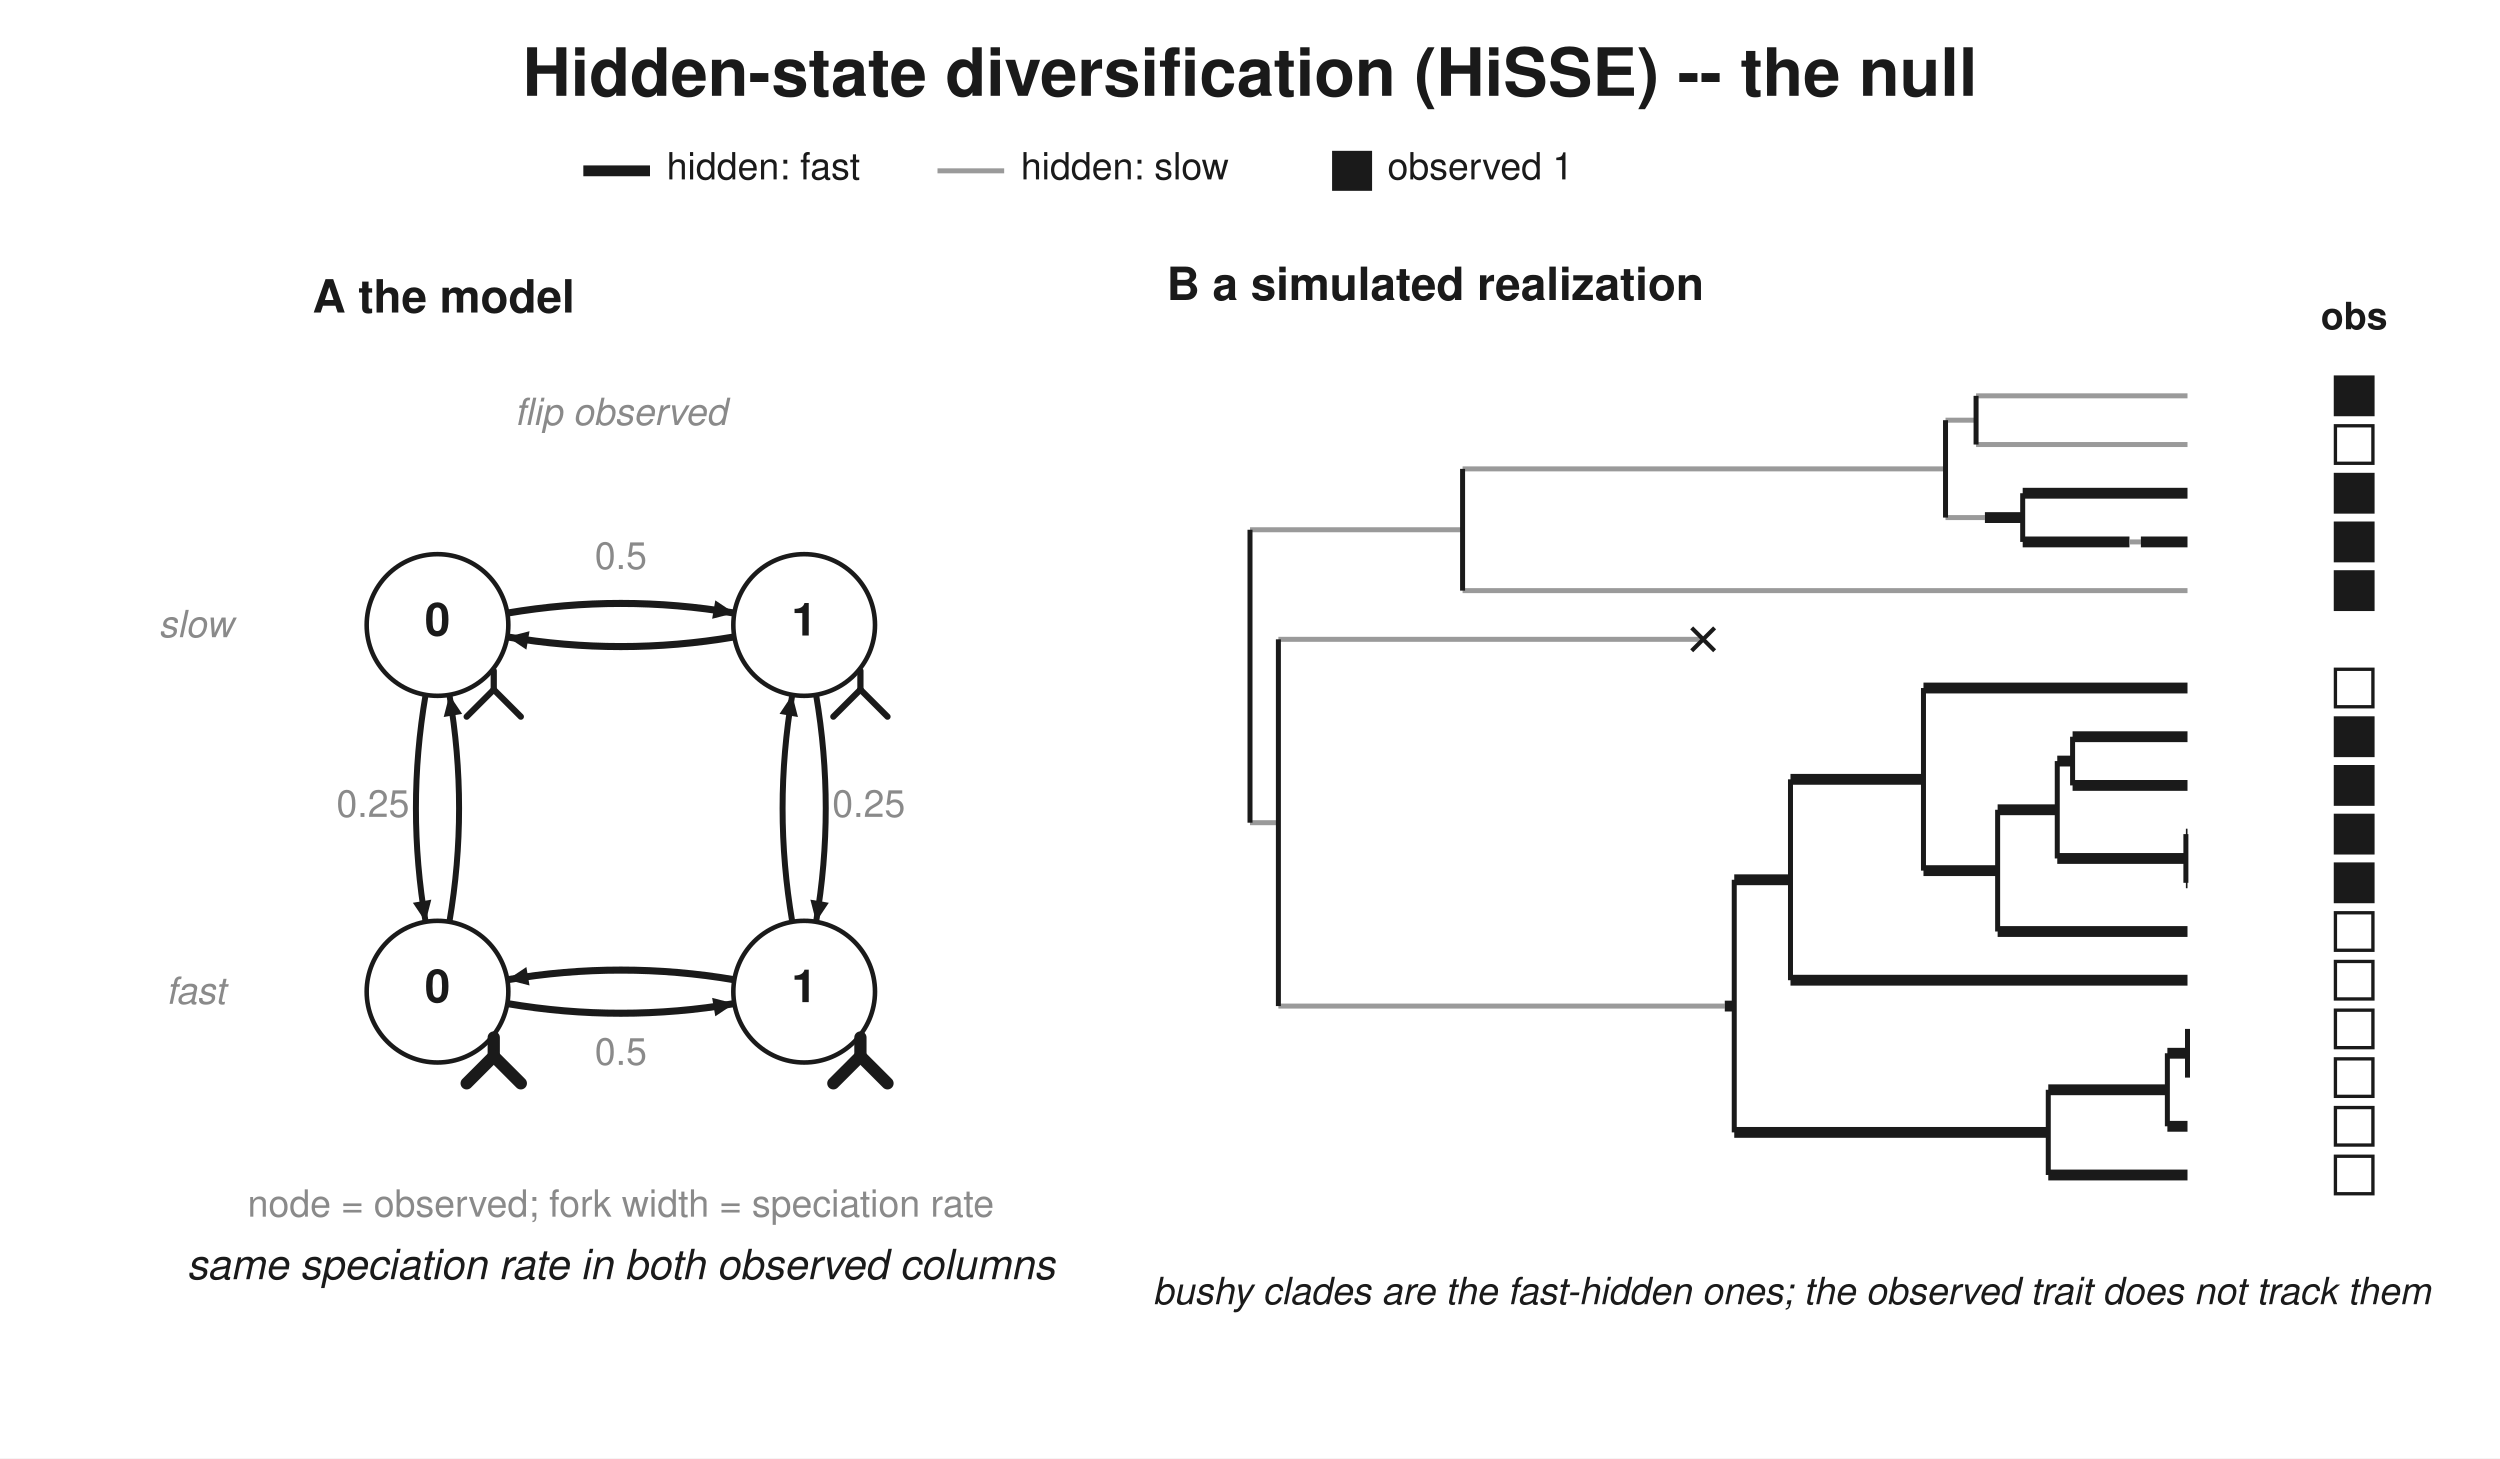
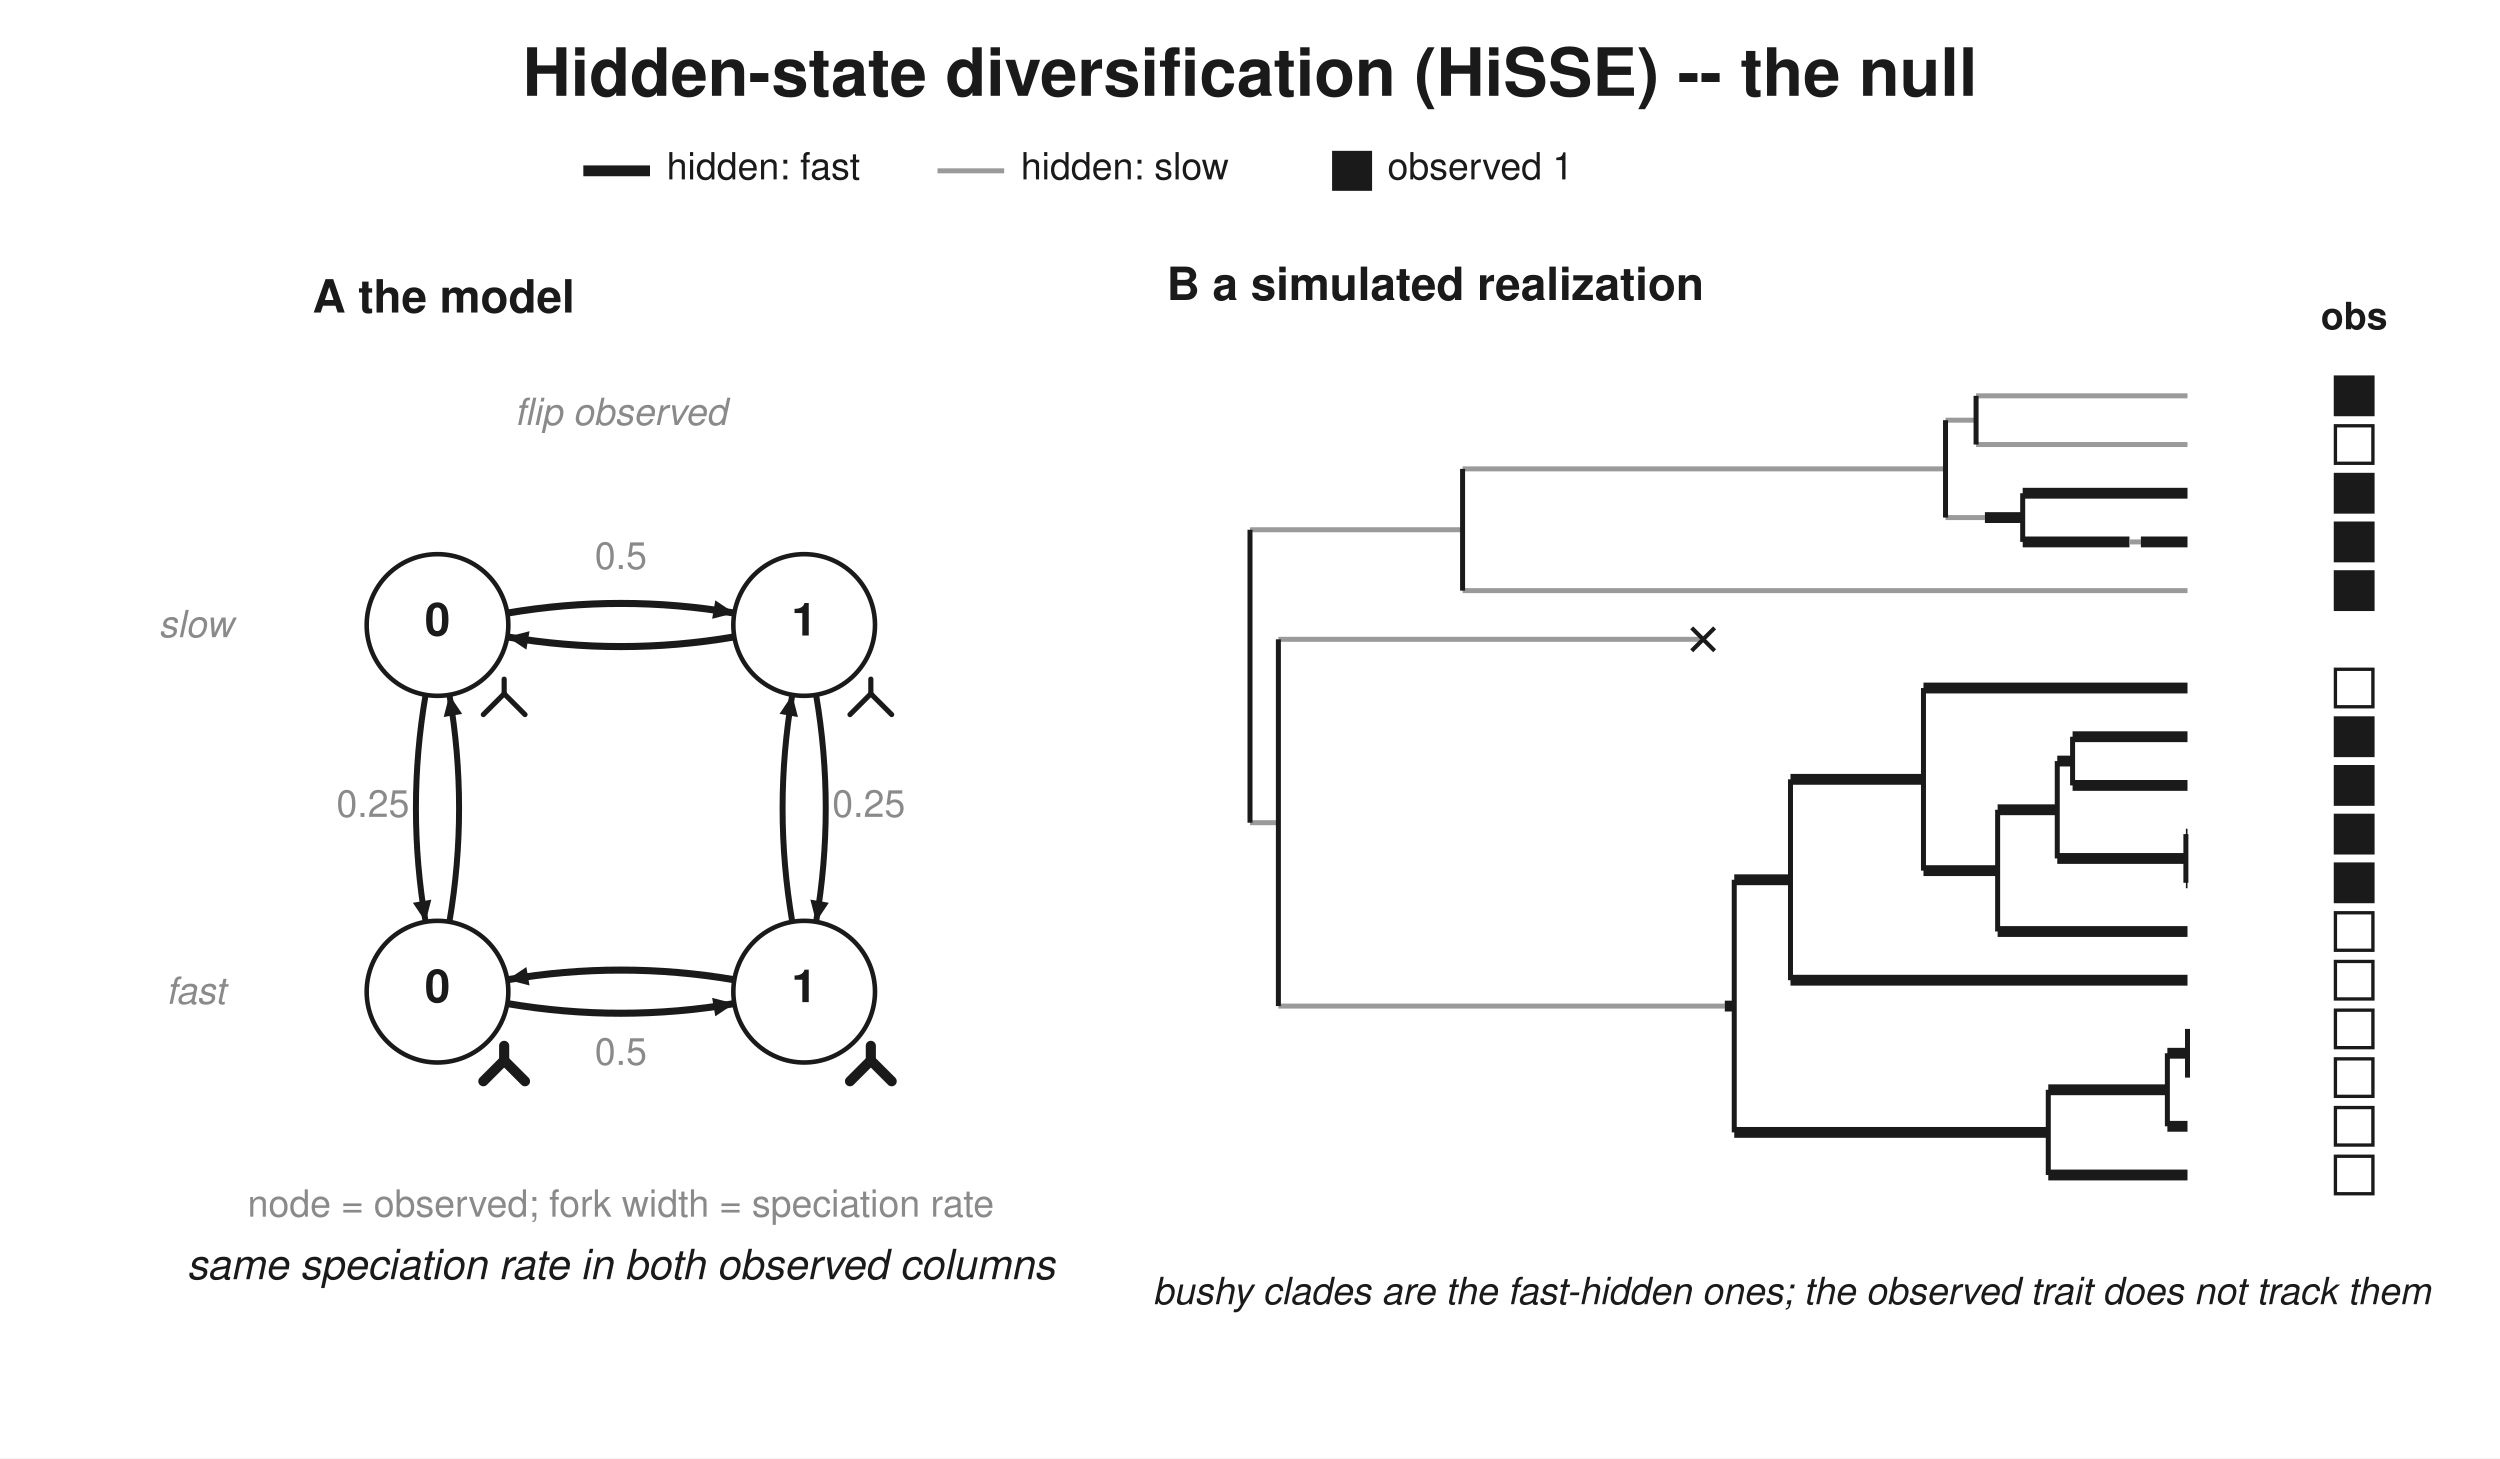
<svg xmlns="http://www.w3.org/2000/svg" width="1200" height="700" viewBox="0 0 1200 700">
  <defs>
</defs>
  <rect x="0" y="0" width="1200" height="700" fill="white" />
  <text x="600.0" y="46" font-size="32" font-family="Helvetica" text-anchor="middle" font-weight="bold" fill="#1a1a1a">Hidden-state diversification (HiSSE) -- the null</text>
  <path d="M280.0,82 L312.0,82" stroke="#1a1a1a" stroke-width="5.2" />
  <text x="320.0" y="82" font-size="18" font-family="Helvetica" text-anchor="start" dominant-baseline="central" fill="#1a1a1a">hidden: fast</text>
  <path d="M450.0,82 L482.0,82" stroke="#9a9a9a" stroke-width="2.4" />
  <text x="490.0" y="82" font-size="18" font-family="Helvetica" text-anchor="start" dominant-baseline="central" fill="#1a1a1a">hidden: slow</text>
  <rect x="640.0" y="73" width="18" height="18" fill="#1a1a1a" stroke="#1a1a1a" stroke-width="1.2" />
  <text x="666.0" y="82" font-size="18" font-family="Helvetica" text-anchor="start" dominant-baseline="central" fill="#1a1a1a">observed 1</text>
  <text x="150" y="150" font-size="22" font-family="Helvetica" text-anchor="start" fill="#1a1a1a" font-weight="bold">A   the model</text>
  <path d="M243.517,294.287 Q298.0,285.0,352.483,294.287" fill="none" stroke="#1a1a1a" stroke-width="3.4" stroke-linecap="round" />
  <path d="M352.483,294.287 L341.829,297.021 L343.336,288.178 Z" fill="#1a1a1a" />
  <text x="298.0" y="269.0" font-size="18" font-family="Helvetica" text-anchor="middle" dominant-baseline="central" fill="#8a8a8a">0.5</text>
  <path d="M352.483,305.713 Q298.0,315.0,243.517,305.713" fill="none" stroke="#1a1a1a" stroke-width="3.4" stroke-linecap="round" />
  <path d="M243.517,305.713 L254.171,302.979 L252.664,311.822 Z" fill="#1a1a1a" />
  <path d="M243.517,481.713 Q298.0,491.0,352.483,481.713" fill="none" stroke="#1a1a1a" stroke-width="3.4" stroke-linecap="round" />
  <path d="M352.483,481.713 L343.336,487.822 L341.829,478.979 Z" fill="#1a1a1a" />
  <text x="298.0" y="507.0" font-size="18" font-family="Helvetica" text-anchor="middle" dominant-baseline="central" fill="#8a8a8a">0.5</text>
  <path d="M352.483,470.287 Q298.0,461.0,243.517,470.287" fill="none" stroke="#1a1a1a" stroke-width="3.4" stroke-linecap="round" />
  <path d="M243.517,470.287 L252.664,464.178 L254.171,473.021 Z" fill="#1a1a1a" />
  <path d="M204.287,333.517 Q195.0,388.0,204.287,442.483" fill="none" stroke="#1a1a1a" stroke-width="2.873" stroke-linecap="round" />
  <path d="M204.287,442.483 L198.178,433.336 L207.021,431.829 Z" fill="#1a1a1a" />
  <text x="179.0" y="388.0" font-size="18" font-family="Helvetica" text-anchor="middle" dominant-baseline="central" fill="#8a8a8a">0.25</text>
  <path d="M215.713,442.483 Q225.0,388.0,215.713,333.517" fill="none" stroke="#1a1a1a" stroke-width="2.873" stroke-linecap="round" />
  <path d="M215.713,333.517 L221.822,342.664 L212.979,344.171 Z" fill="#1a1a1a" />
  <path d="M391.713,333.517 Q401.0,388.0,391.713,442.483" fill="none" stroke="#1a1a1a" stroke-width="2.873" stroke-linecap="round" />
  <path d="M391.713,442.483 L388.979,431.829 L397.822,433.336 Z" fill="#1a1a1a" />
  <text x="417.0" y="388.0" font-size="18" font-family="Helvetica" text-anchor="middle" dominant-baseline="central" fill="#8a8a8a">0.25</text>
  <path d="M380.287,442.483 Q371.0,388.0,380.287,333.517" fill="none" stroke="#1a1a1a" stroke-width="2.873" stroke-linecap="round" />
  <path d="M380.287,333.517 L383.021,344.171 L374.178,342.664 Z" fill="#1a1a1a" />
  <circle cx="210" cy="300" r="34" fill="white" stroke="#1a1a1a" stroke-width="2.2" />
  <text x="210" y="300" font-size="22" font-family="Helvetica" text-anchor="middle" dominant-baseline="central" fill="#1a1a1a" font-weight="bold">0</text>
-   <path d="M237,322 L237,331" stroke="#1a1a1a" stroke-width="2.99" stroke-linecap="round" />
-   <path d="M237,331 L224,344" stroke="#1a1a1a" stroke-width="2.99" stroke-linecap="round" />
-   <path d="M237,331 L250,344" stroke="#1a1a1a" stroke-width="2.99" stroke-linecap="round" />
+   <path d="M242,326 L242,333" stroke="#1a1a1a" stroke-width="2.48" stroke-linecap="round" />
+   <path d="M242,333 L232,343" stroke="#1a1a1a" stroke-width="2.48" stroke-linecap="round" />
+   <path d="M242,333 L252,343" stroke="#1a1a1a" stroke-width="2.48" stroke-linecap="round" />
  <circle cx="386" cy="300" r="34" fill="white" stroke="#1a1a1a" stroke-width="2.2" />
  <text x="386" y="300" font-size="22" font-family="Helvetica" text-anchor="middle" dominant-baseline="central" fill="#1a1a1a" font-weight="bold">1</text>
-   <path d="M413,322 L413,331" stroke="#1a1a1a" stroke-width="2.99" stroke-linecap="round" />
-   <path d="M413,331 L400,344" stroke="#1a1a1a" stroke-width="2.99" stroke-linecap="round" />
-   <path d="M413,331 L426,344" stroke="#1a1a1a" stroke-width="2.99" stroke-linecap="round" />
+   <path d="M418,326 L418,333" stroke="#1a1a1a" stroke-width="2.48" stroke-linecap="round" />
+   <path d="M418,333 L408,343" stroke="#1a1a1a" stroke-width="2.48" stroke-linecap="round" />
+   <path d="M418,333 L428,343" stroke="#1a1a1a" stroke-width="2.48" stroke-linecap="round" />
  <circle cx="210" cy="476" r="34" fill="white" stroke="#1a1a1a" stroke-width="2.2" />
  <text x="210" y="476" font-size="22" font-family="Helvetica" text-anchor="middle" dominant-baseline="central" fill="#1a1a1a" font-weight="bold">0</text>
-   <path d="M237,498 L237,507" stroke="#1a1a1a" stroke-width="5.88" stroke-linecap="round" />
-   <path d="M237,507 L224,520" stroke="#1a1a1a" stroke-width="5.88" stroke-linecap="round" />
-   <path d="M237,507 L250,520" stroke="#1a1a1a" stroke-width="5.88" stroke-linecap="round" />
+   <path d="M242,502 L242,509" stroke="#1a1a1a" stroke-width="4.86" stroke-linecap="round" />
+   <path d="M242,509 L232,519" stroke="#1a1a1a" stroke-width="4.86" stroke-linecap="round" />
+   <path d="M242,509 L252,519" stroke="#1a1a1a" stroke-width="4.86" stroke-linecap="round" />
  <circle cx="386" cy="476" r="34" fill="white" stroke="#1a1a1a" stroke-width="2.2" />
  <text x="386" y="476" font-size="22" font-family="Helvetica" text-anchor="middle" dominant-baseline="central" fill="#1a1a1a" font-weight="bold">1</text>
-   <path d="M413,498 L413,507" stroke="#1a1a1a" stroke-width="5.88" stroke-linecap="round" />
-   <path d="M413,507 L400,520" stroke="#1a1a1a" stroke-width="5.88" stroke-linecap="round" />
-   <path d="M413,507 L426,520" stroke="#1a1a1a" stroke-width="5.88" stroke-linecap="round" />
+   <path d="M418,502 L418,509" stroke="#1a1a1a" stroke-width="4.86" stroke-linecap="round" />
+   <path d="M418,509 L408,519" stroke="#1a1a1a" stroke-width="4.86" stroke-linecap="round" />
+   <path d="M418,509 L428,519" stroke="#1a1a1a" stroke-width="4.86" stroke-linecap="round" />
  <text x="94" y="300" font-size="18" font-family="Helvetica" text-anchor="middle" dominant-baseline="central" fill="#8a8a8a" font-style="italic">slow</text>
  <text x="94" y="476" font-size="18" font-family="Helvetica" text-anchor="middle" dominant-baseline="central" fill="#8a8a8a" font-style="italic">fast</text>
  <text x="298.0" y="204" font-size="18" font-family="Helvetica" text-anchor="middle" fill="#8a8a8a" font-style="italic">flip observed</text>
  <text x="298.0" y="584" font-size="18" font-family="Helvetica" text-anchor="middle" fill="#8a8a8a">node = observed;  fork width = speciation rate</text>
  <text x="298.0" y="614" font-size="20" font-family="Helvetica" text-anchor="middle" fill="#1a1a1a" font-style="italic">same speciation rate in both observed columns</text>
  <text x="560" y="144" font-size="22" font-family="Helvetica" text-anchor="start" fill="#1a1a1a" font-weight="bold">B   a simulated realization</text>
  <path d="M600.0,254.281 L702.039,254.281" stroke="#9a9a9a" stroke-width="2.4" stroke-linecap="butt" />
  <path d="M600.0,394.896 L613.627,394.896" stroke="#9a9a9a" stroke-width="2.4" stroke-linecap="butt" />
  <path d="M702.039,225.062 L933.854,225.062" stroke="#9a9a9a" stroke-width="2.4" stroke-linecap="butt" />
  <path d="M702.039,283.5 L1050.0,283.5" stroke="#9a9a9a" stroke-width="2.4" stroke-linecap="butt" />
  <path d="M613.627,306.875 L817.512,306.875" stroke="#9a9a9a" stroke-width="2.4" stroke-linecap="butt" />
  <path d="M812.012,301.375 L823.012,312.375" stroke="#1a1a1a" stroke-width="2.0" />
  <path d="M812.012,312.375 L823.012,301.375" stroke="#1a1a1a" stroke-width="2.0" />
  <path d="M613.627,482.918 L827.899,482.918" stroke="#9a9a9a" stroke-width="2.4" stroke-linecap="butt" />
  <path d="M827.899,482.918 L832.439,482.918" stroke="#1a1a1a" stroke-width="5.2" stroke-linecap="butt" />
  <path d="M933.854,201.688 L948.513,201.688" stroke="#9a9a9a" stroke-width="2.4" stroke-linecap="butt" />
  <path d="M933.854,248.438 L952.759,248.438" stroke="#9a9a9a" stroke-width="2.4" stroke-linecap="butt" />
  <path d="M952.759,248.438 L970.892,248.438" stroke="#1a1a1a" stroke-width="5.2" stroke-linecap="butt" />
  <path d="M832.439,422.289 L859.434,422.289" stroke="#1a1a1a" stroke-width="5.2" stroke-linecap="butt" />
  <path d="M832.439,543.547 L983.17,543.547" stroke="#1a1a1a" stroke-width="5.2" stroke-linecap="butt" />
  <path d="M948.513,190.0 L1050.0,190.0" stroke="#9a9a9a" stroke-width="2.4" stroke-linecap="butt" />
  <path d="M948.513,213.375 L1050.0,213.375" stroke="#9a9a9a" stroke-width="2.4" stroke-linecap="butt" />
  <path d="M970.892,236.75 L1050.0,236.75" stroke="#1a1a1a" stroke-width="5.2" stroke-linecap="butt" />
  <path d="M970.892,260.125 L1022.139,260.125" stroke="#1a1a1a" stroke-width="5.2" stroke-linecap="butt" />
  <path d="M1022.139,260.125 L1027.622,260.125" stroke="#9a9a9a" stroke-width="2.4" stroke-linecap="butt" />
  <path d="M1027.622,260.125 L1050.0,260.125" stroke="#1a1a1a" stroke-width="5.2" stroke-linecap="butt" />
  <path d="M859.434,374.078 L923.265,374.078" stroke="#1a1a1a" stroke-width="5.2" stroke-linecap="butt" />
  <path d="M859.434,470.5 L1050.0,470.5" stroke="#1a1a1a" stroke-width="5.2" stroke-linecap="butt" />
  <path d="M983.17,523.094 L1040.336,523.094" stroke="#1a1a1a" stroke-width="5.2" stroke-linecap="butt" />
  <path d="M983.17,564.0 L1050.0,564.0" stroke="#1a1a1a" stroke-width="5.2" stroke-linecap="butt" />
  <path d="M923.265,330.25 L1050.0,330.25" stroke="#1a1a1a" stroke-width="5.2" stroke-linecap="butt" />
  <path d="M923.265,417.906 L958.863,417.906" stroke="#1a1a1a" stroke-width="5.2" stroke-linecap="butt" />
  <path d="M1040.336,505.562 L1050.0,505.562" stroke="#1a1a1a" stroke-width="5.2" stroke-linecap="butt" />
  <path d="M1040.336,540.625 L1050.0,540.625" stroke="#1a1a1a" stroke-width="5.2" stroke-linecap="butt" />
  <path d="M958.863,388.688 L987.485,388.688" stroke="#1a1a1a" stroke-width="5.2" stroke-linecap="butt" />
  <path d="M958.863,447.125 L1050.0,447.125" stroke="#1a1a1a" stroke-width="5.2" stroke-linecap="butt" />
  <path d="M1050.0,493.875 L1050.0,493.875" stroke="#1a1a1a" stroke-width="5.2" stroke-linecap="butt" />
  <path d="M1050.0,517.25 L1050.0,517.25" stroke="#1a1a1a" stroke-width="5.2" stroke-linecap="butt" />
  <path d="M987.485,365.312 L994.841,365.312" stroke="#1a1a1a" stroke-width="5.2" stroke-linecap="butt" />
  <path d="M987.485,412.062 L1049.226,412.062" stroke="#1a1a1a" stroke-width="5.2" stroke-linecap="butt" />
  <path d="M994.841,353.625 L1050.0,353.625" stroke="#1a1a1a" stroke-width="5.2" stroke-linecap="butt" />
  <path d="M994.841,377.0 L1050.0,377.0" stroke="#1a1a1a" stroke-width="5.2" stroke-linecap="butt" />
  <path d="M1049.226,400.375 L1050.0,400.375" stroke="#1a1a1a" stroke-width="5.2" stroke-linecap="butt" />
  <path d="M1049.226,423.75 L1050.0,423.75" stroke="#1a1a1a" stroke-width="5.2" stroke-linecap="butt" />
  <path d="M948.513,190.0 L948.513,213.375" stroke="#1a1a1a" stroke-width="2.4" />
  <path d="M970.892,236.75 L970.892,260.125" stroke="#1a1a1a" stroke-width="2.4" />
  <path d="M933.854,201.688 L933.854,248.438" stroke="#1a1a1a" stroke-width="2.4" />
  <path d="M702.039,225.062 L702.039,283.5" stroke="#1a1a1a" stroke-width="2.4" />
  <path d="M994.841,353.625 L994.841,377.0" stroke="#1a1a1a" stroke-width="2.4" />
  <path d="M1049.226,400.375 L1049.226,423.75" stroke="#1a1a1a" stroke-width="2.4" />
  <path d="M987.485,365.312 L987.485,412.062" stroke="#1a1a1a" stroke-width="2.4" />
  <path d="M958.863,388.688 L958.863,447.125" stroke="#1a1a1a" stroke-width="2.4" />
  <path d="M923.265,330.25 L923.265,417.906" stroke="#1a1a1a" stroke-width="2.4" />
  <path d="M859.434,374.078 L859.434,470.5" stroke="#1a1a1a" stroke-width="2.4" />
  <path d="M1050.0,493.875 L1050.0,517.25" stroke="#1a1a1a" stroke-width="2.4" />
  <path d="M1040.336,505.562 L1040.336,540.625" stroke="#1a1a1a" stroke-width="2.4" />
  <path d="M983.17,523.094 L983.17,564.0" stroke="#1a1a1a" stroke-width="2.4" />
  <path d="M832.439,422.289 L832.439,543.547" stroke="#1a1a1a" stroke-width="2.4" />
  <path d="M613.627,306.875 L613.627,482.918" stroke="#1a1a1a" stroke-width="2.4" />
  <path d="M600.0,254.281 L600.0,394.896" stroke="#1a1a1a" stroke-width="2.4" />
  <text x="1130" y="158" font-size="18" font-family="Helvetica" text-anchor="middle" fill="#1a1a1a" font-weight="bold">obs</text>
  <rect x="1121" y="181.0" width="18" height="18" fill="#1a1a1a" stroke="#1a1a1a" stroke-width="1.6" />
  <rect x="1121" y="204.375" width="18" height="18" fill="white" stroke="#1a1a1a" stroke-width="1.6" />
  <rect x="1121" y="227.75" width="18" height="18" fill="#1a1a1a" stroke="#1a1a1a" stroke-width="1.6" />
  <rect x="1121" y="251.125" width="18" height="18" fill="#1a1a1a" stroke="#1a1a1a" stroke-width="1.6" />
  <rect x="1121" y="274.5" width="18" height="18" fill="#1a1a1a" stroke="#1a1a1a" stroke-width="1.6" />
  <rect x="1121" y="321.25" width="18" height="18" fill="white" stroke="#1a1a1a" stroke-width="1.6" />
  <rect x="1121" y="344.625" width="18" height="18" fill="#1a1a1a" stroke="#1a1a1a" stroke-width="1.6" />
  <rect x="1121" y="368.0" width="18" height="18" fill="#1a1a1a" stroke="#1a1a1a" stroke-width="1.6" />
  <rect x="1121" y="391.375" width="18" height="18" fill="#1a1a1a" stroke="#1a1a1a" stroke-width="1.6" />
  <rect x="1121" y="414.75" width="18" height="18" fill="#1a1a1a" stroke="#1a1a1a" stroke-width="1.6" />
  <rect x="1121" y="438.125" width="18" height="18" fill="white" stroke="#1a1a1a" stroke-width="1.6" />
  <rect x="1121" y="461.5" width="18" height="18" fill="white" stroke="#1a1a1a" stroke-width="1.6" />
  <rect x="1121" y="484.875" width="18" height="18" fill="white" stroke="#1a1a1a" stroke-width="1.6" />
  <rect x="1121" y="508.25" width="18" height="18" fill="white" stroke="#1a1a1a" stroke-width="1.6" />
  <rect x="1121" y="531.625" width="18" height="18" fill="white" stroke="#1a1a1a" stroke-width="1.6" />
  <rect x="1121" y="555.0" width="18" height="18" fill="white" stroke="#1a1a1a" stroke-width="1.6" />
  <text x="860.0" y="626" font-size="18" font-family="Helvetica" text-anchor="middle" fill="#1a1a1a" font-style="italic">bushy clades are the fast-hidden ones; the observed trait does not track them</text>
</svg>
